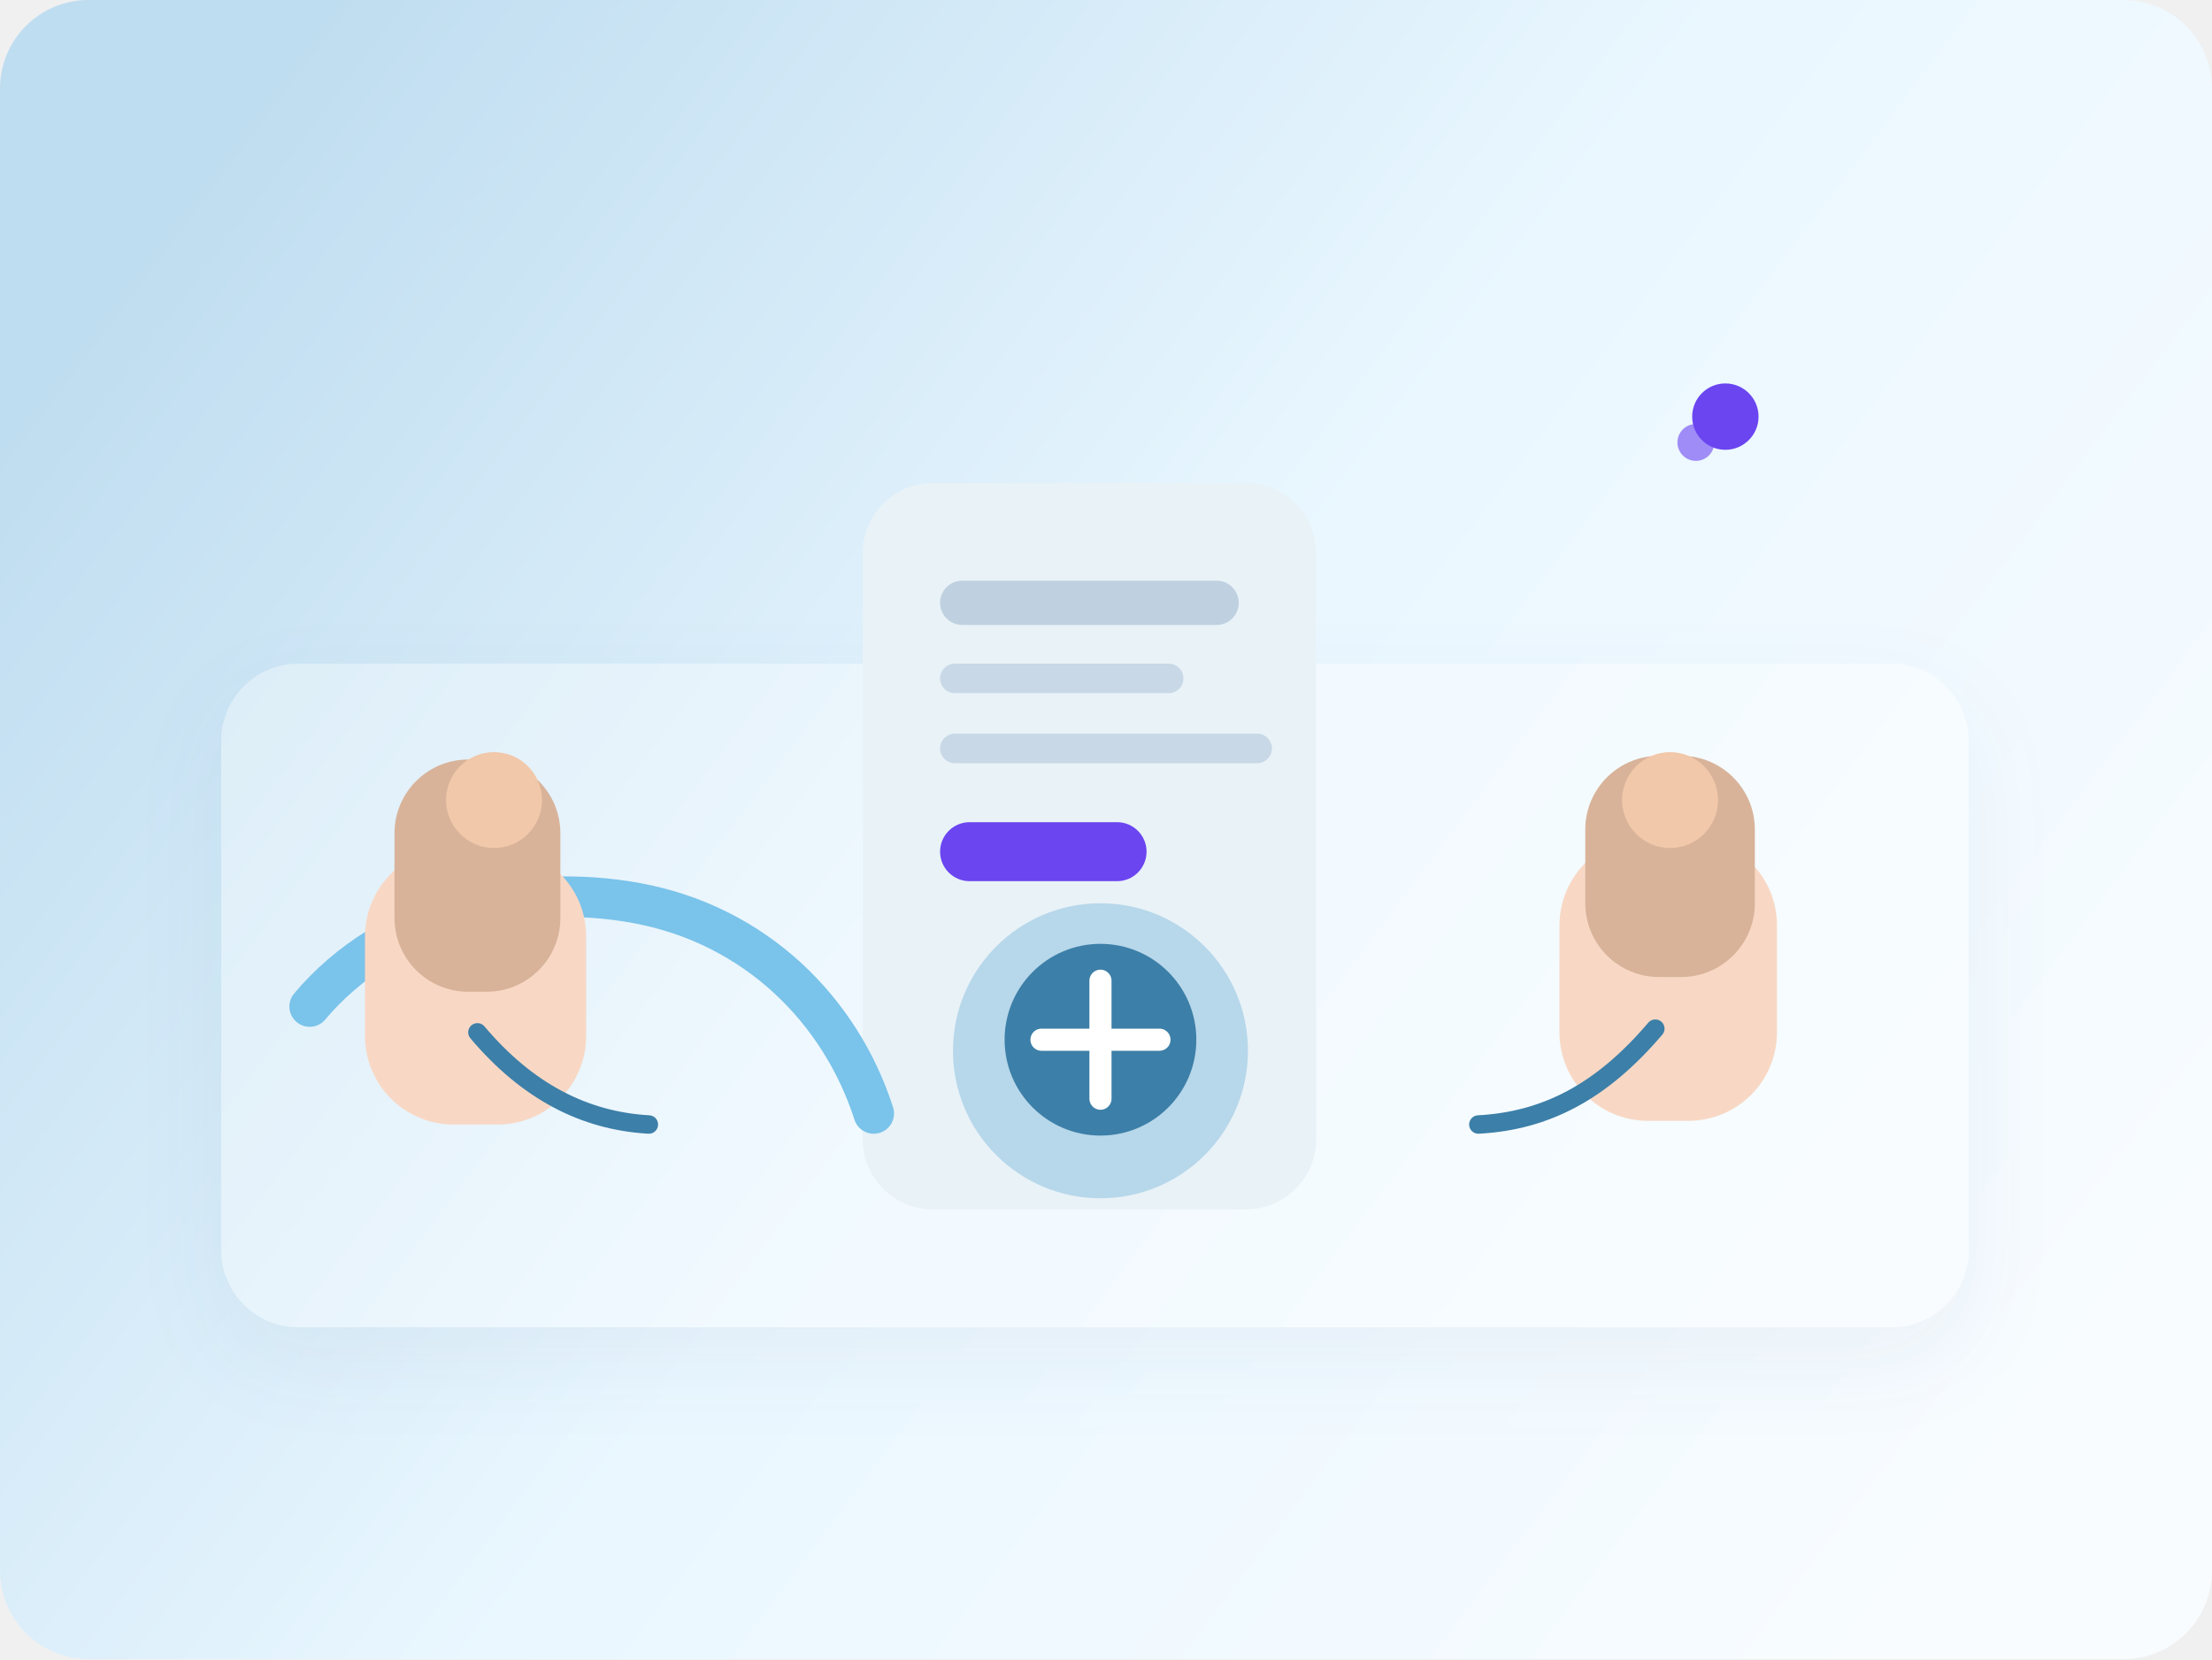
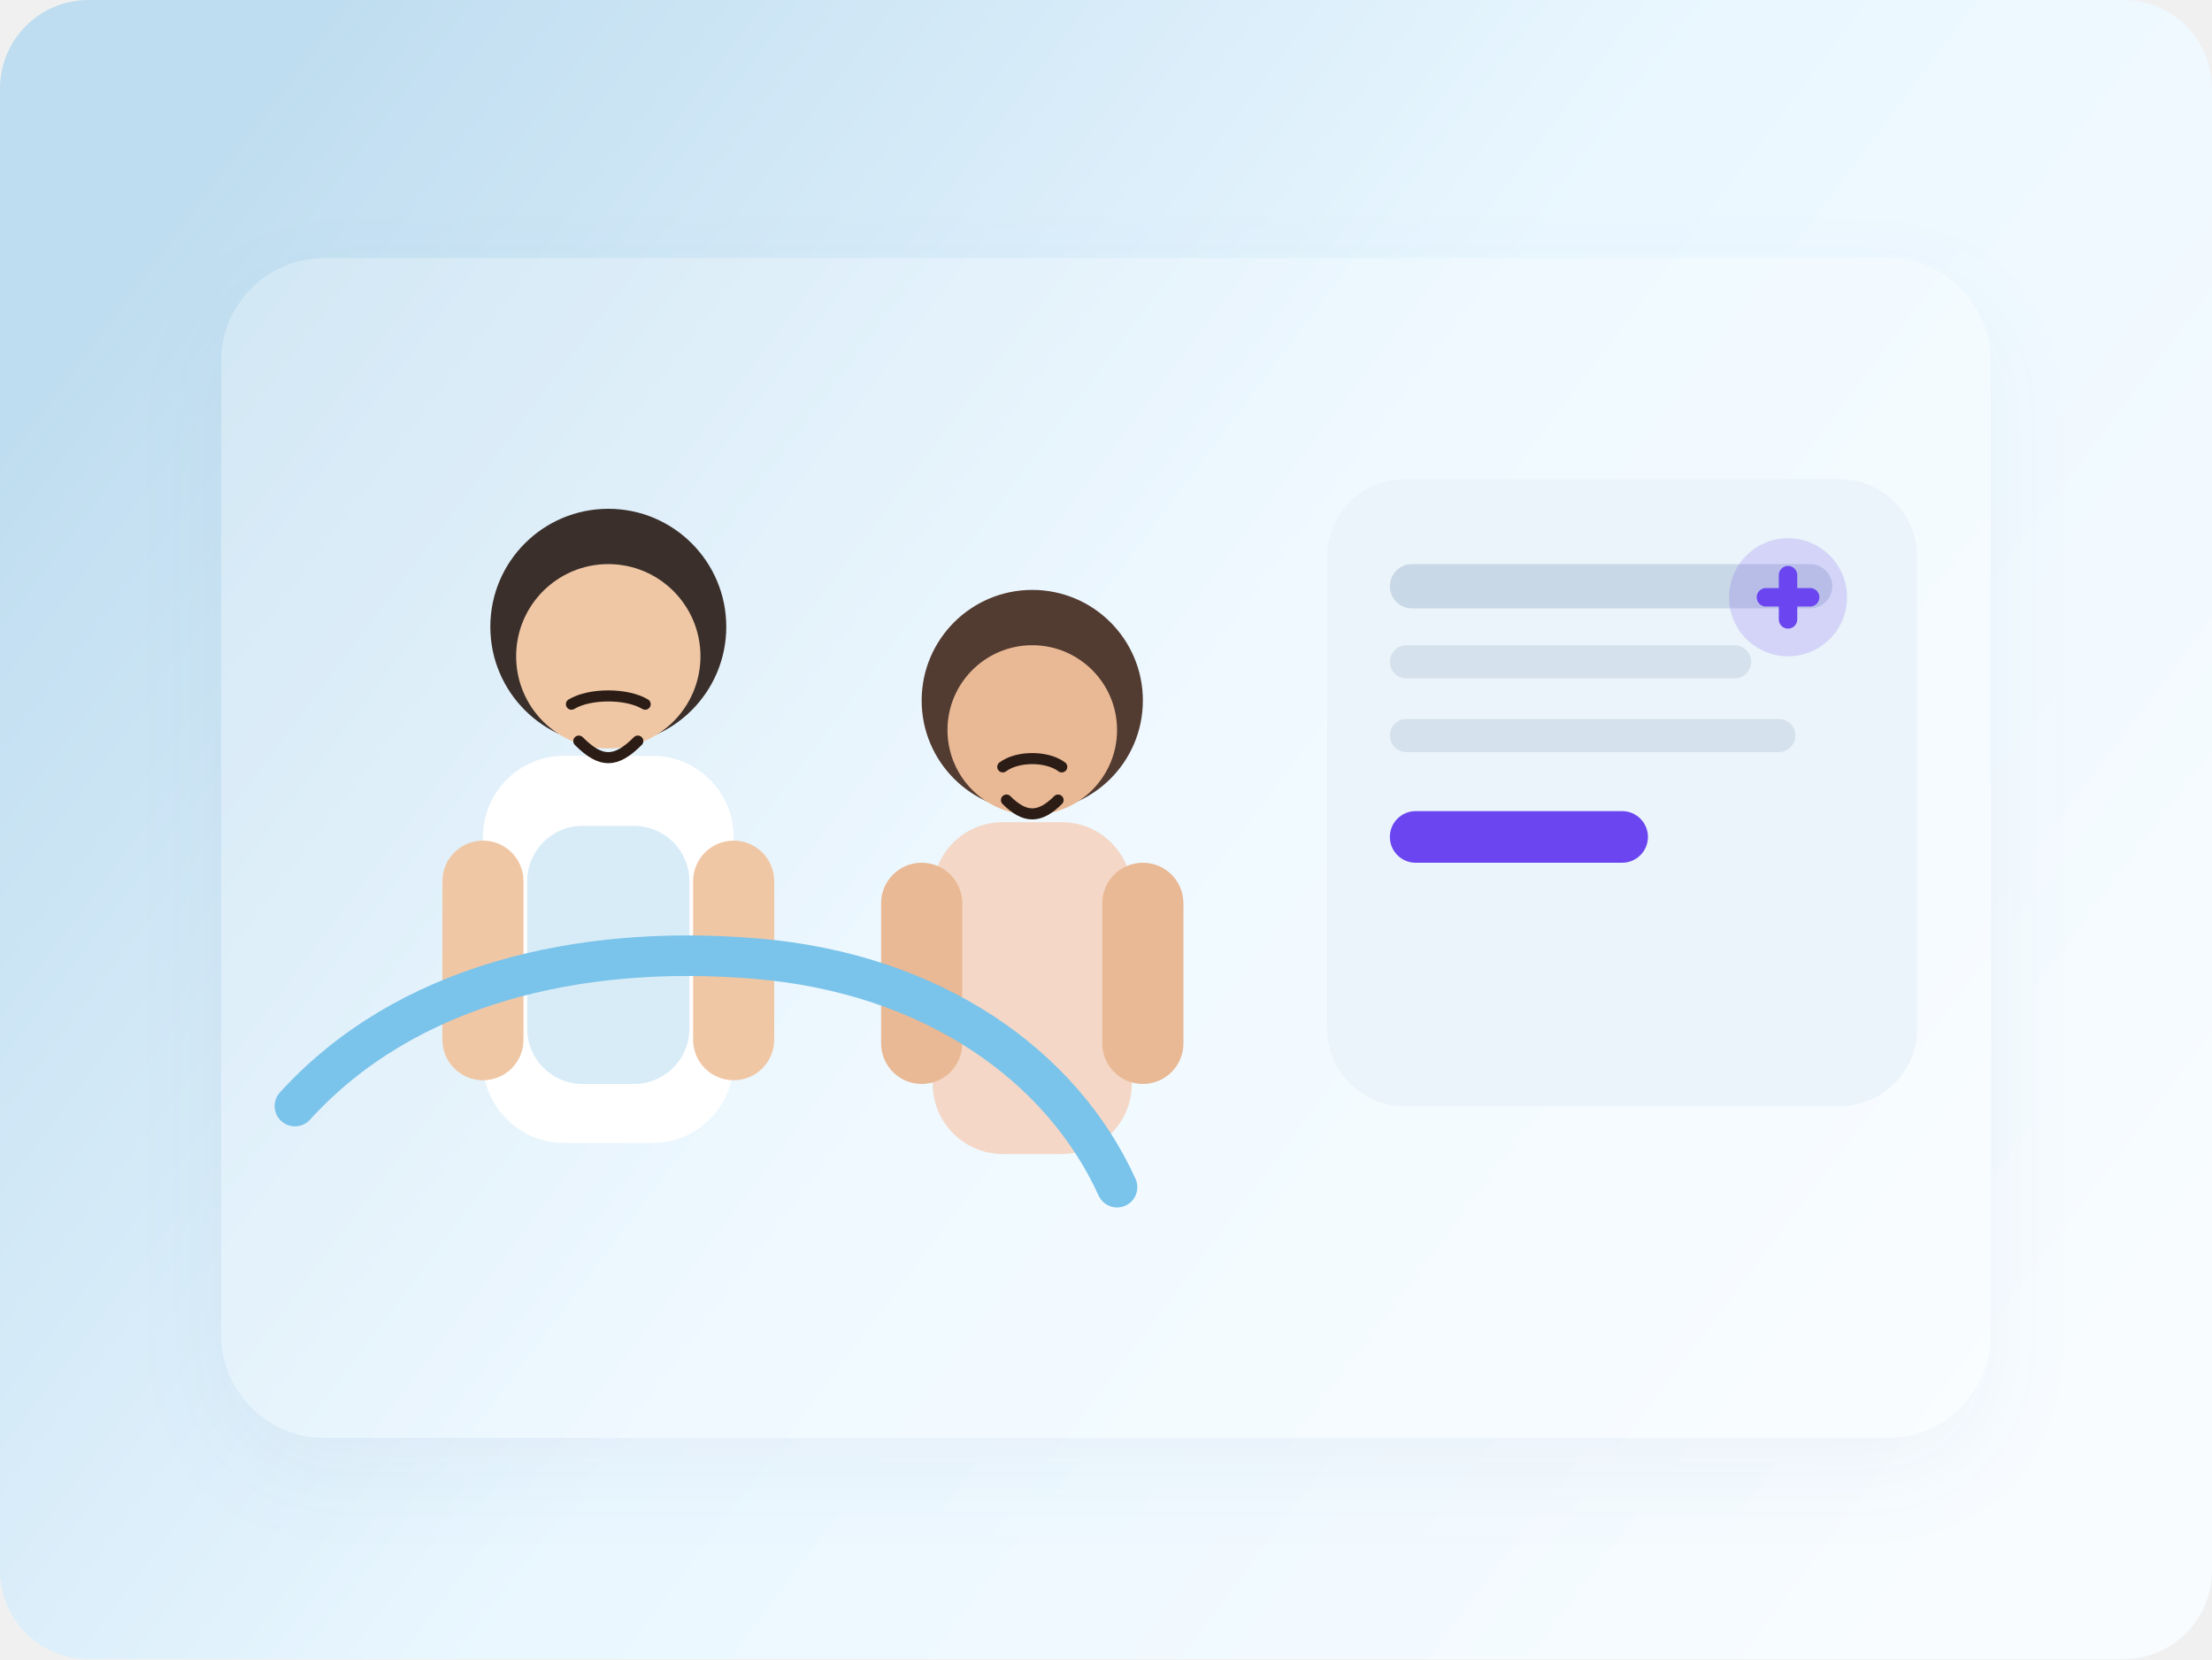
<svg xmlns="http://www.w3.org/2000/svg" width="1200" height="900" viewBox="0 0 1200 900" fill="none">
  <defs>
    <linearGradient id="bg" x1="110" y1="90" x2="1080" y2="820" gradientUnits="userSpaceOnUse">
      <stop stop-color="#BFDDF0" />
      <stop offset="0.5" stop-color="#EAF7FF" />
      <stop offset="1" stop-color="#F8FCFF" />
    </linearGradient>
    <filter id="shadow" x="0" y="0" width="1200" height="900" filterUnits="userSpaceOnUse">
      <feDropShadow dx="0" dy="18" stdDeviation="24" flood-color="#2A4D78" flood-opacity="0.16" />
    </filter>
  </defs>
  <rect width="1200" height="900" rx="48" fill="url(#bg)" />
-   <rect x="120" y="360" width="948" height="360" rx="42" fill="#FFFFFF" opacity="0.34" filter="url(#shadow)" />
-   <rect x="468" y="262" width="246" height="394" rx="38" fill="#E8F2F7" />
-   <rect x="510" y="315" width="162" height="24" rx="12" fill="#BFD0E0" />
-   <rect x="510" y="360" width="132" height="16" rx="8" fill="#C9D8E6" />
-   <rect x="510" y="398" width="180" height="16" rx="8" fill="#C9D8E6" />
-   <rect x="510" y="446" width="112" height="32" rx="16" fill="#6A45F0" />
-   <circle cx="597" cy="570" r="80" fill="#B7D7EA" />
-   <circle cx="597" cy="564" r="52" fill="#3C7FA8" />
-   <path d="M565 564H629" stroke="white" stroke-width="12" stroke-linecap="round" />
-   <path d="M597 532V596" stroke="white" stroke-width="12" stroke-linecap="round" />
-   <path d="M168 546C210 496 282 478 346 490C410 502 456 548 474 604" stroke="#7AC3EA" stroke-width="22" stroke-linecap="round" />
-   <rect x="198" y="460" width="120" height="150" rx="48" fill="#F8D8C5" />
-   <rect x="846" y="454" width="118" height="154" rx="48" fill="#F8D8C5" />
-   <rect x="860" y="410" width="92" height="120" rx="40" fill="#D8B39A" />
-   <rect x="214" y="412" width="90" height="126" rx="40" fill="#D8B39A" />
-   <circle cx="268" cy="434" r="26" fill="#F2C8AA" />
-   <circle cx="906" cy="434" r="26" fill="#F2C8AA" />
-   <path d="M259 560C286 592 317 608 352 610" stroke="#3C7FA8" stroke-width="10" stroke-linecap="round" />
-   <path d="M898 558C869 592 839 608 802 610" stroke="#3C7FA8" stroke-width="10" stroke-linecap="round" />
-   <circle cx="936" cy="226" r="18" fill="#6A45F0">
-     <animate attributeName="cy" values="226;206;226" dur="4s" repeatCount="indefinite" />
-   </circle>
-   <circle cx="920" cy="240" r="10" fill="#6A45F0" opacity="0.6">
-     <animate attributeName="r" values="10;18;10" dur="4s" repeatCount="indefinite" />
-   </circle>
+   <rect x="120" y="140" width="960" height="640" rx="56" fill="#FFFFFF" opacity="0.26" filter="url(#shadow)" />
+   <g>
+     <circle cx="330" cy="340" r="64" fill="#3A2F2A" />
+     <circle cx="330" cy="356" r="50" fill="#F0C7A5" />
+     <rect x="262" y="410" width="136" height="210" rx="44" fill="#FFFFFF" />
+     <rect x="286" y="448" width="88" height="140" rx="30" fill="#D8ECF7" />
+     <rect x="240" y="456" width="44" height="130" rx="22" fill="#F0C7A5" />
+     <rect x="376" y="456" width="44" height="130" rx="22" fill="#F0C7A5" />
+     <path d="M310 382C320 376 340 376 350 382" stroke="#2B1C15" stroke-width="6" stroke-linecap="round" />
+     <path d="M314 402C326 414 334 414 346 402" stroke="#2B1C15" stroke-width="6" stroke-linecap="round" />
+   </g>
+   <g>
+     <circle cx="560" cy="380" r="60" fill="#523B31" />
+     <circle cx="560" cy="396" r="46" fill="#E9B894" />
+     <rect x="506" y="446" width="108" height="180" rx="38" fill="#F4D7C6" />
+     <rect x="478" y="468" width="44" height="120" rx="22" fill="#E9B894" />
+     <rect x="598" y="468" width="44" height="120" rx="22" fill="#E9B894" />
+     <path d="M544 416C552 410 568 410 576 416" stroke="#2B1C15" stroke-width="6" stroke-linecap="round" />
+     <path d="M546 434C556 444 564 444 574 434" stroke="#2B1C15" stroke-width="6" stroke-linecap="round" />
+   </g>
+   <g>
+     <rect x="720" y="260" width="320" height="340" rx="42" fill="#EAF4FA" />
+     <rect x="754" y="306" width="240" height="24" rx="12" fill="#C9D8E6" />
+     <rect x="754" y="350" width="196" height="18" rx="9" fill="#D5E1EC" />
+     <rect x="754" y="390" width="220" height="18" rx="9" fill="#D5E1EC" />
+     <rect x="754" y="440" width="140" height="28" rx="14" fill="#6A45F0" />
+     <circle cx="970" cy="324" r="32" fill="#6A45F0" opacity="0.18" />
+     <path d="M958 324H982" stroke="#6A45F0" stroke-width="10" stroke-linecap="round" />
+     <path d="M970 312V336" stroke="#6A45F0" stroke-width="10" stroke-linecap="round" />
+   </g>
+   <path d="M160 600C220 534 314 512 410 520C506 528 576 578 606 644" stroke="#7AC3EA" stroke-width="22" stroke-linecap="round" />
</svg>
